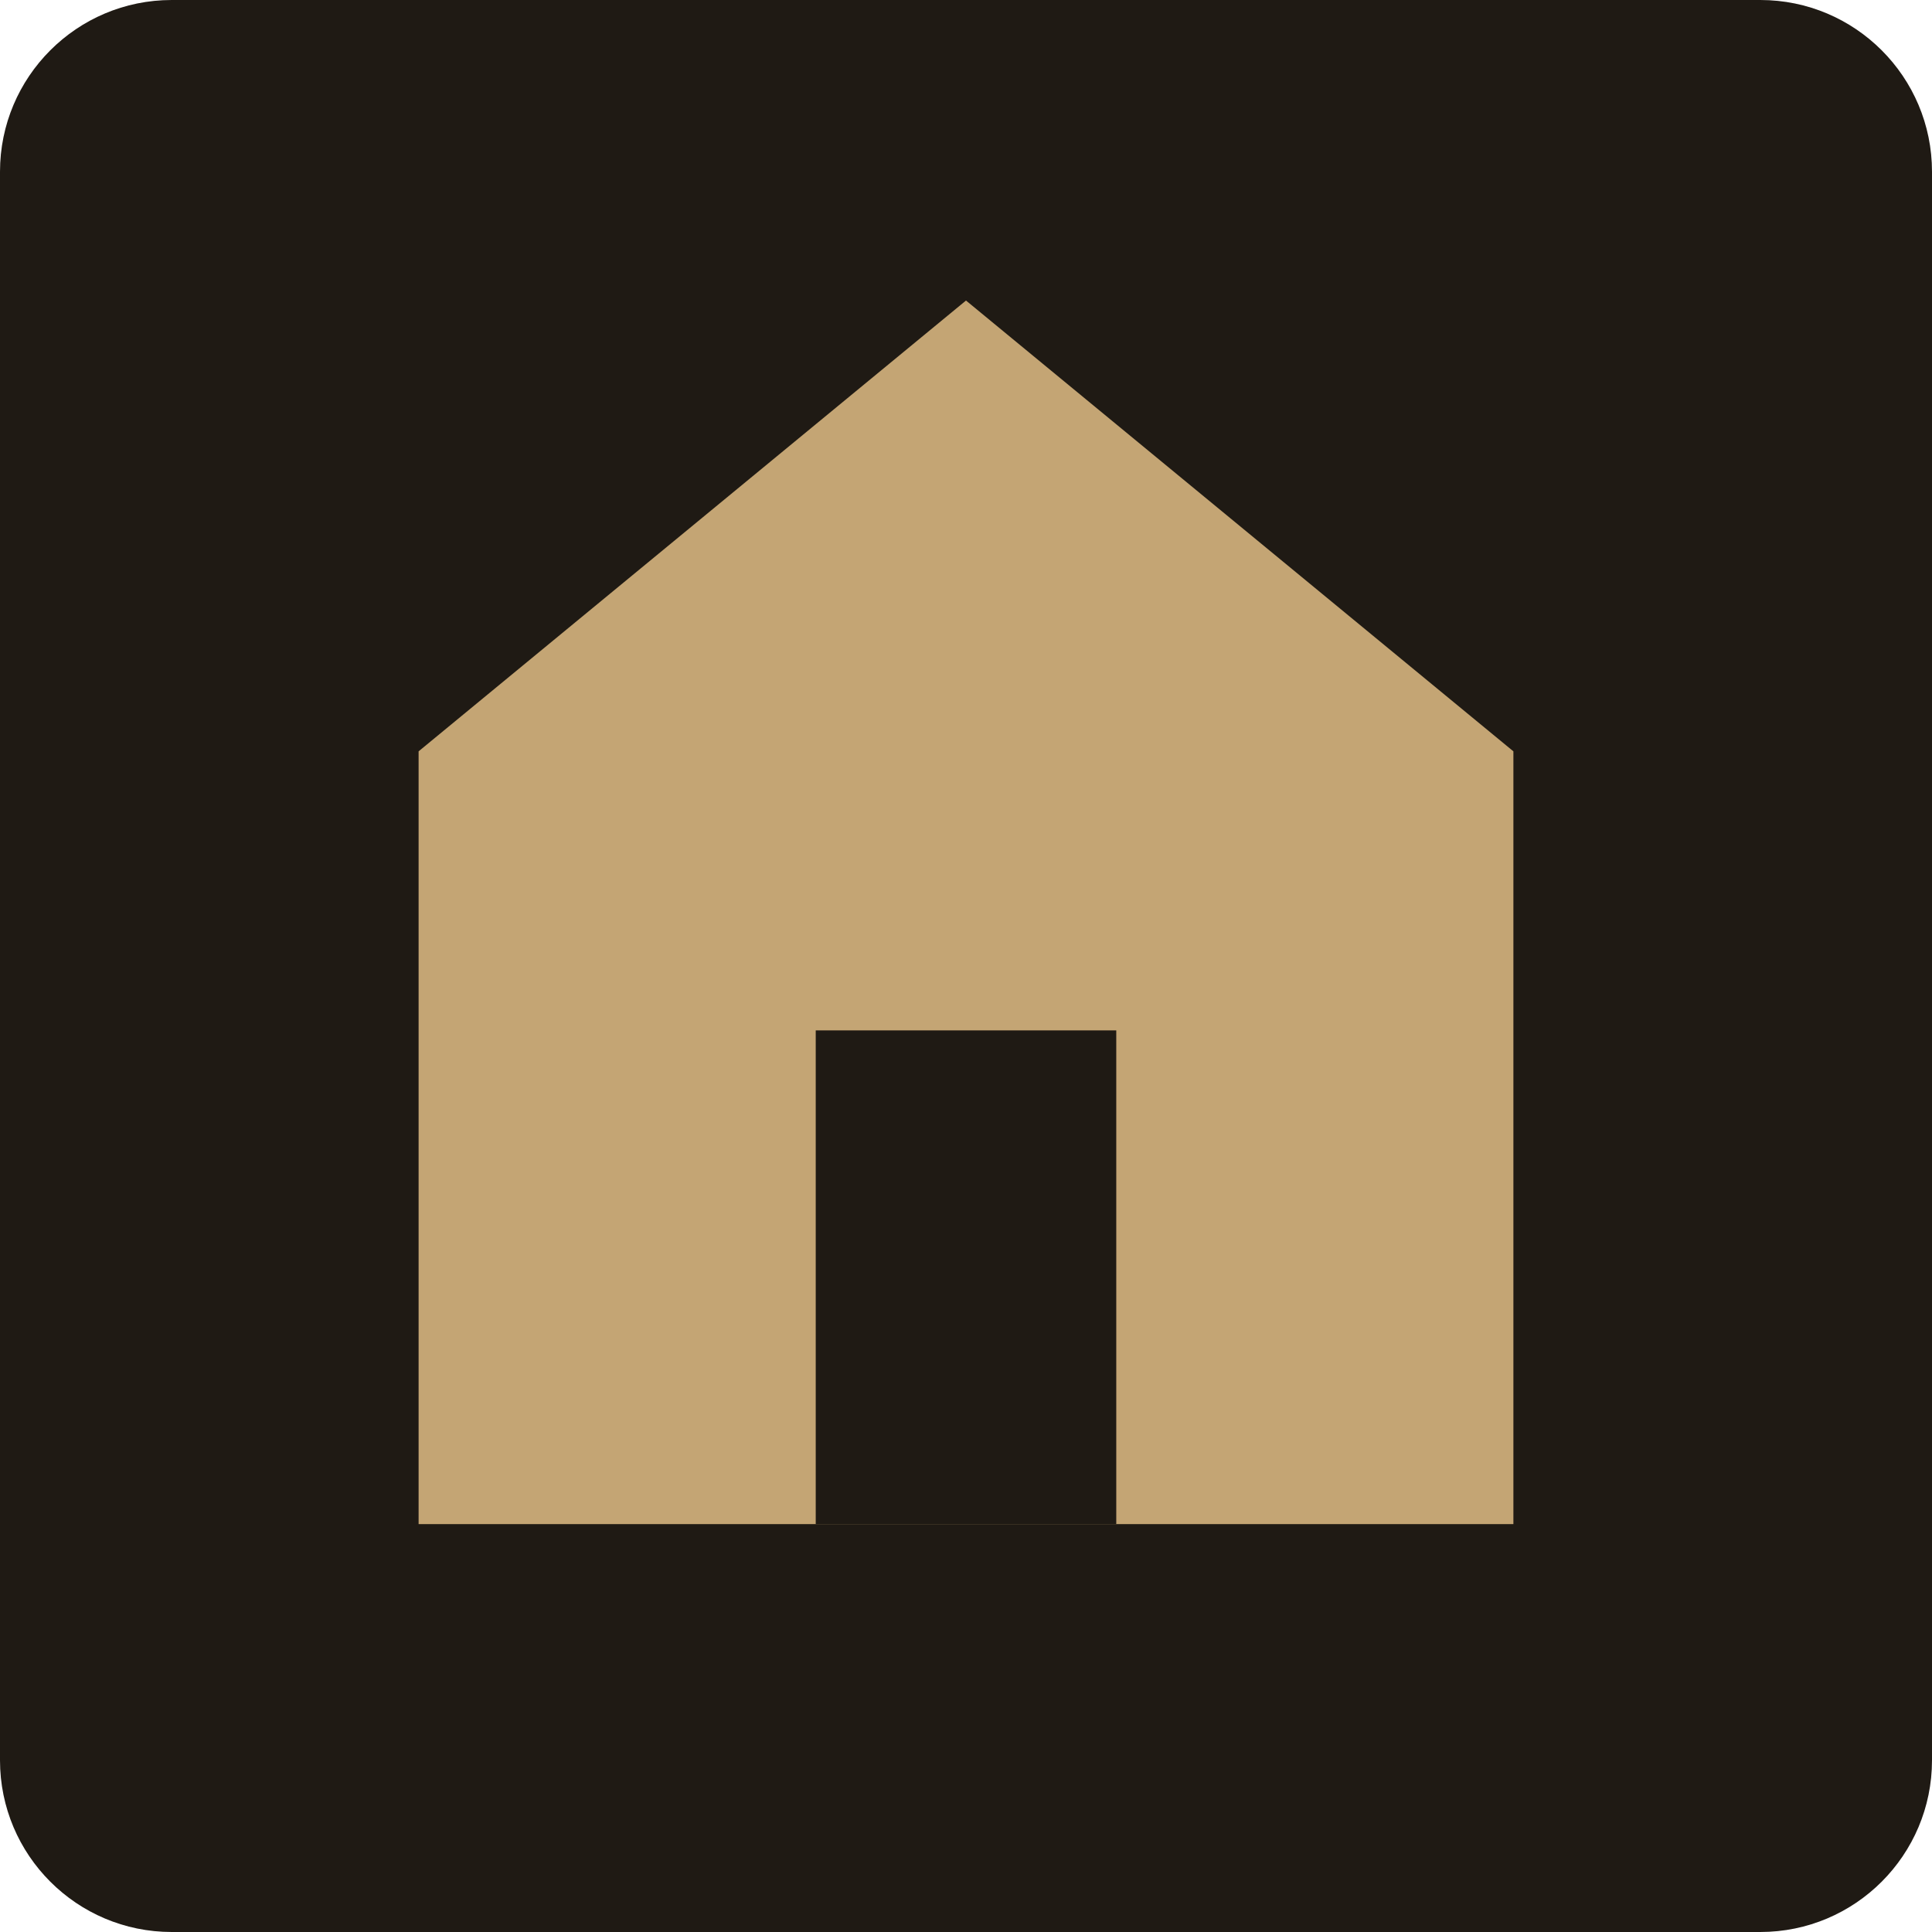
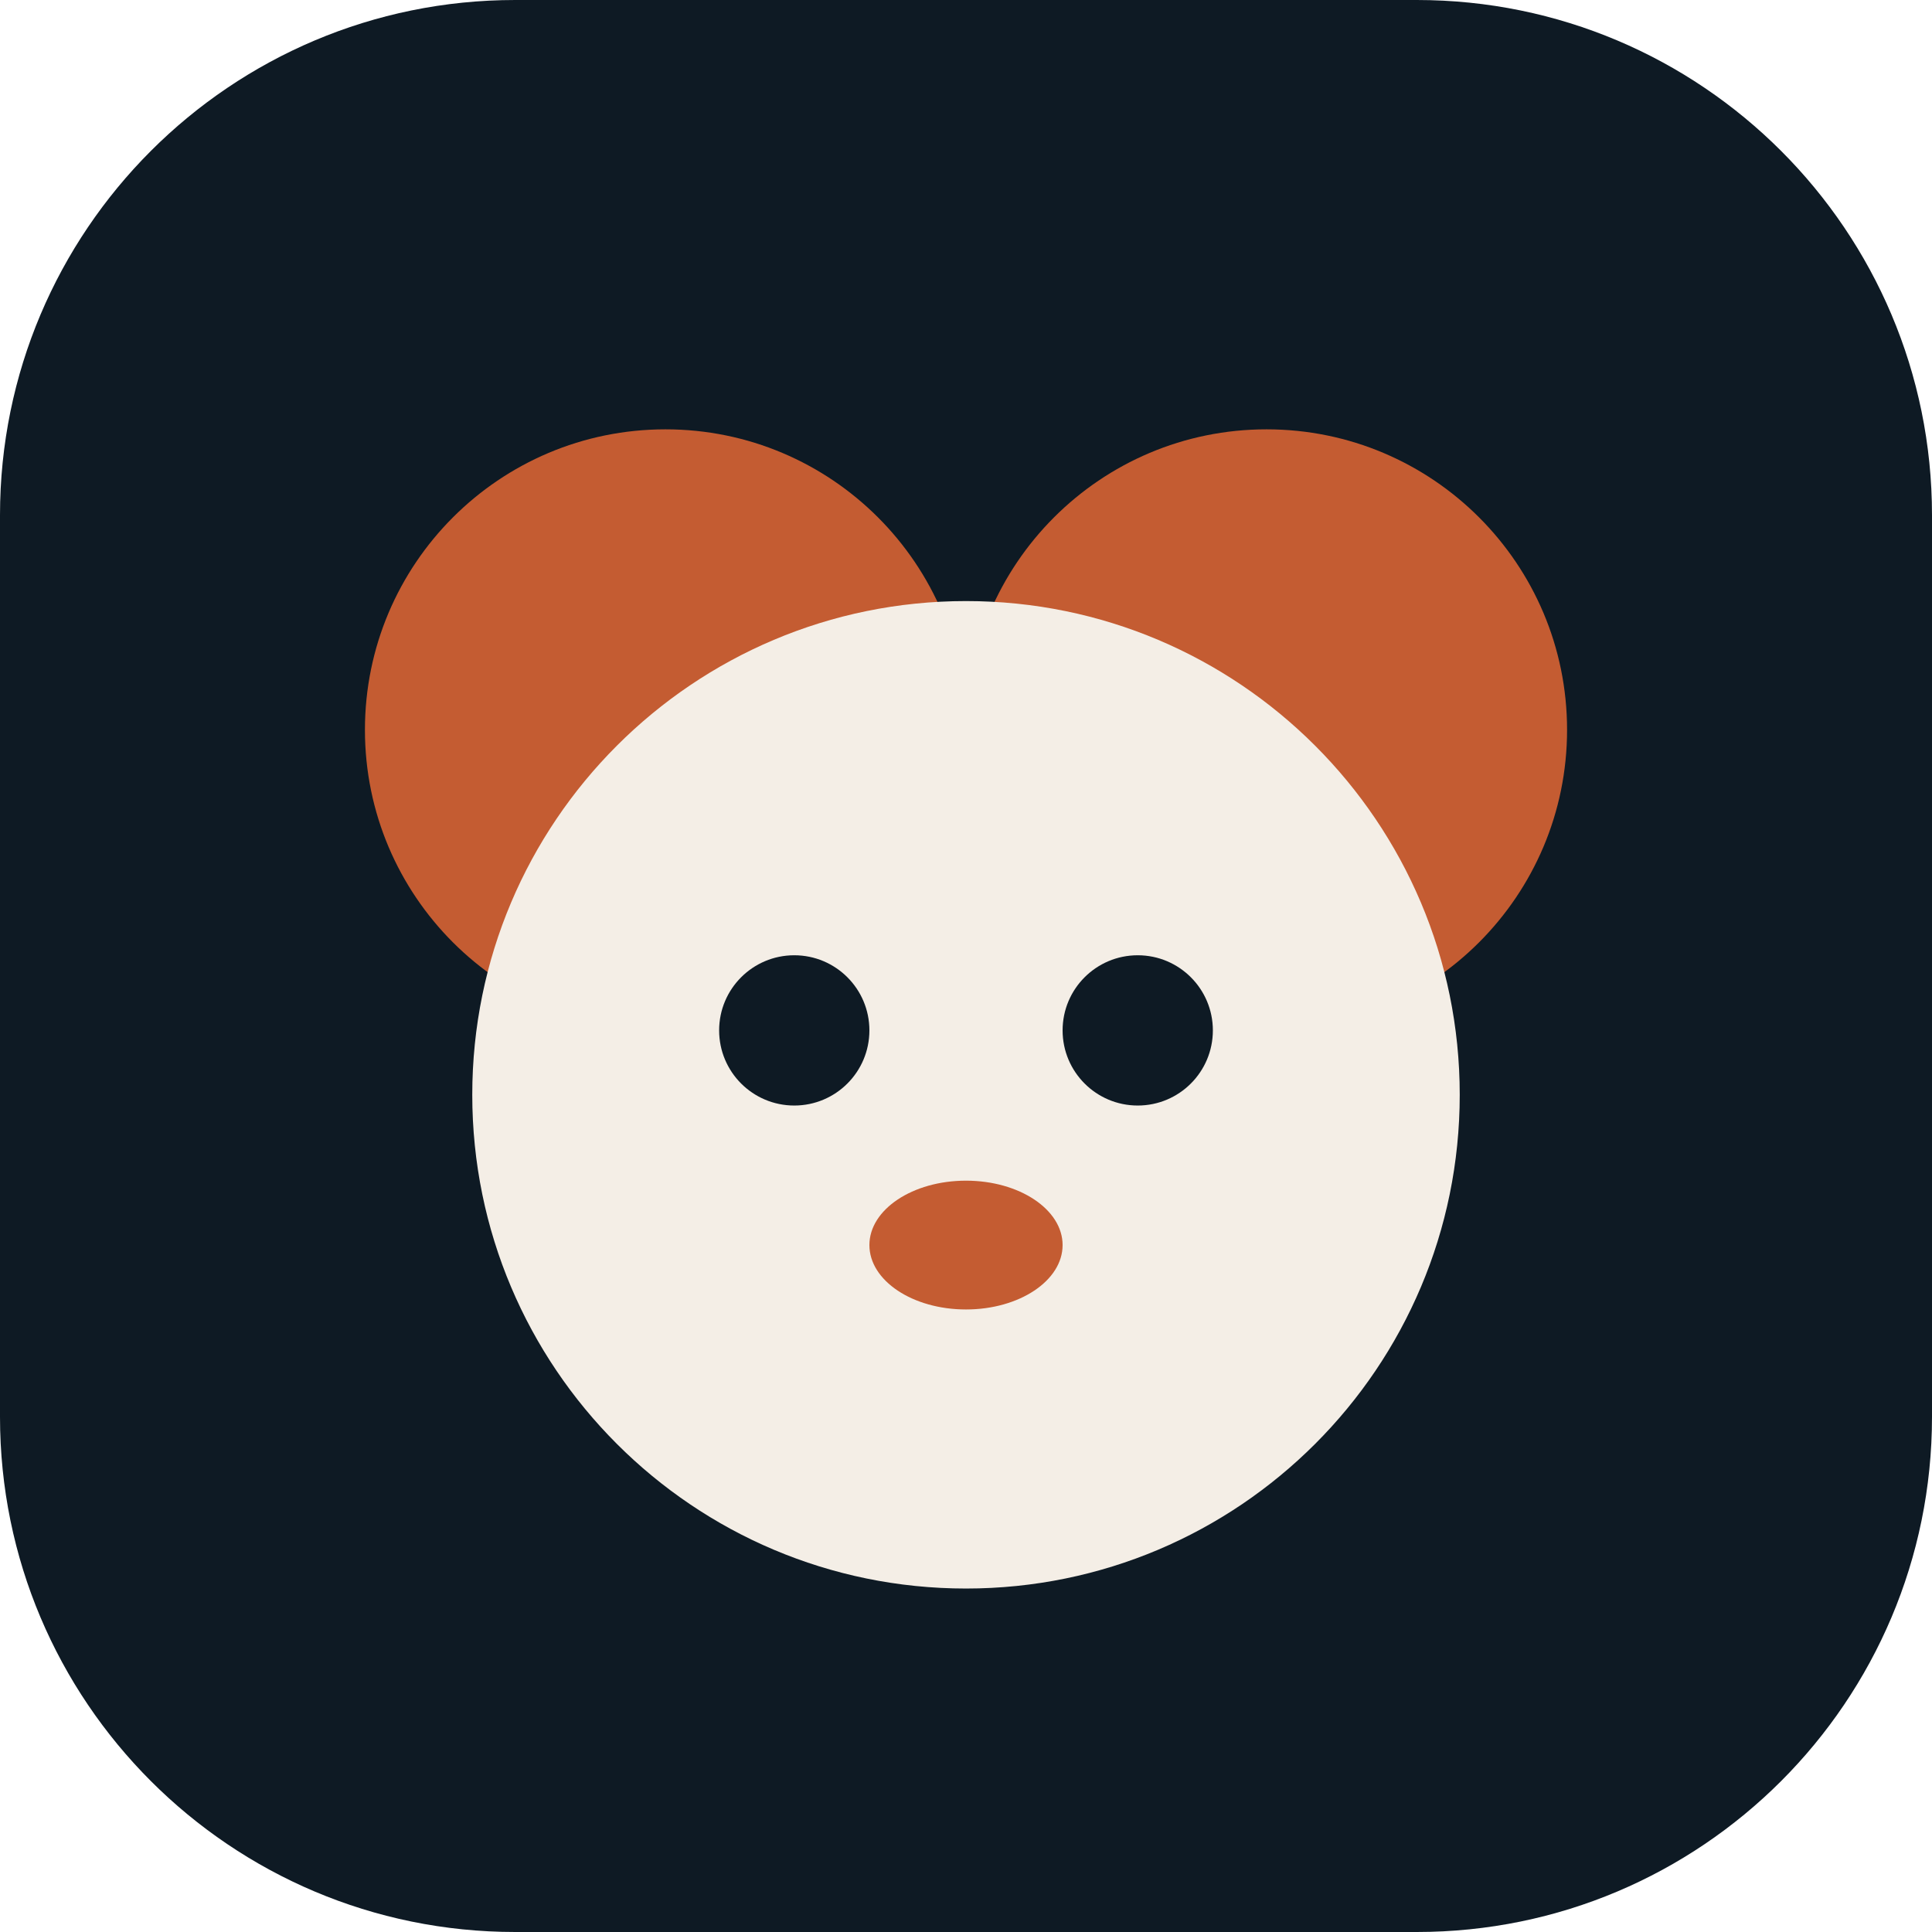
- <svg xmlns="http://www.w3.org/2000/svg" viewBox="0 0 180 180" role="img" aria-label="메종드두들">
-   <rect width="180" height="180" rx="16" fill="#1f1a14" />
-   <path d="M90 28 141 70V142H39V70L90 28Z" fill="#c4a574" />
-   <rect x="76" y="96" width="28" height="46" fill="#1f1a14" />
+ <svg xmlns="http://www.w3.org/2000/svg" viewBox="0 0 180 180" role="img" aria-label="두들코리아">
+   <rect width="180" height="180" rx="48" fill="#0e1a24" />
+   <circle cx="62" cy="68" r="28" fill="#c45c32" />
+   <circle cx="118" cy="68" r="28" fill="#c45c32" />
+   <circle cx="90" cy="102" r="46" fill="#f4eee6" />
+   <circle cx="74" cy="96" r="7" fill="#0e1a24" />
+   <circle cx="106" cy="96" r="7" fill="#0e1a24" />
+   <ellipse cx="90" cy="116" rx="9" ry="6" fill="#c45c32" />
</svg>
